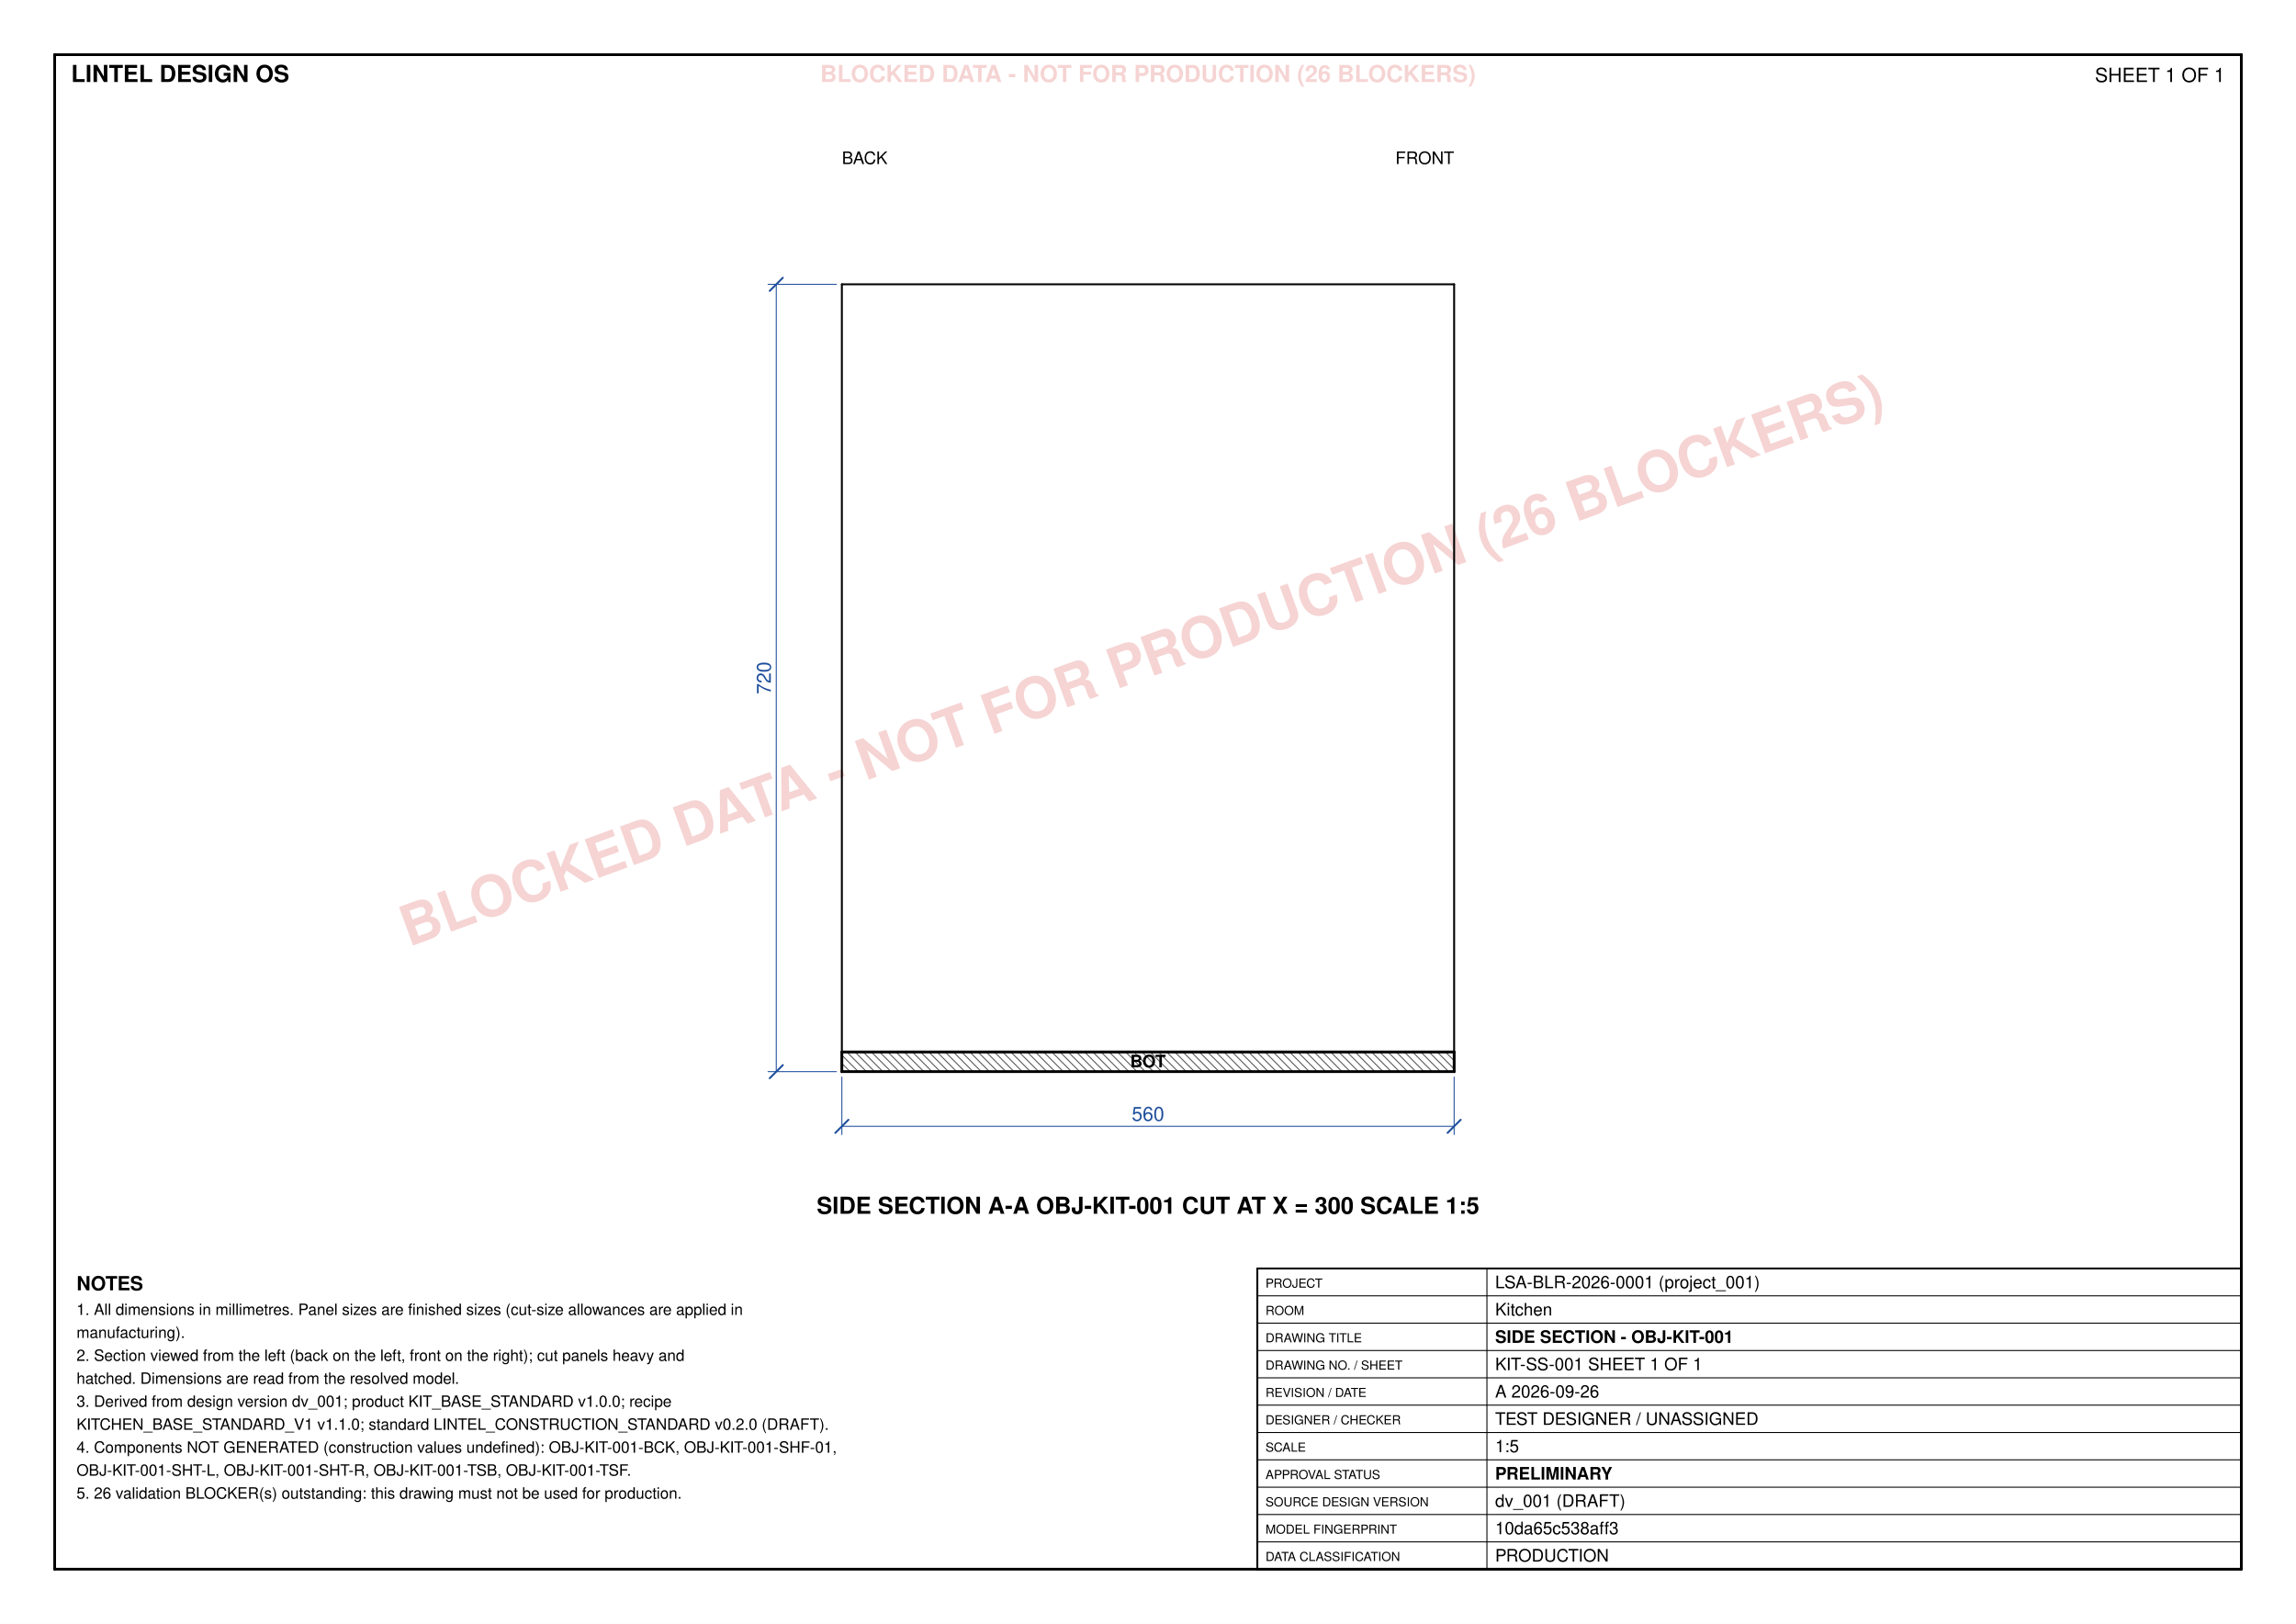
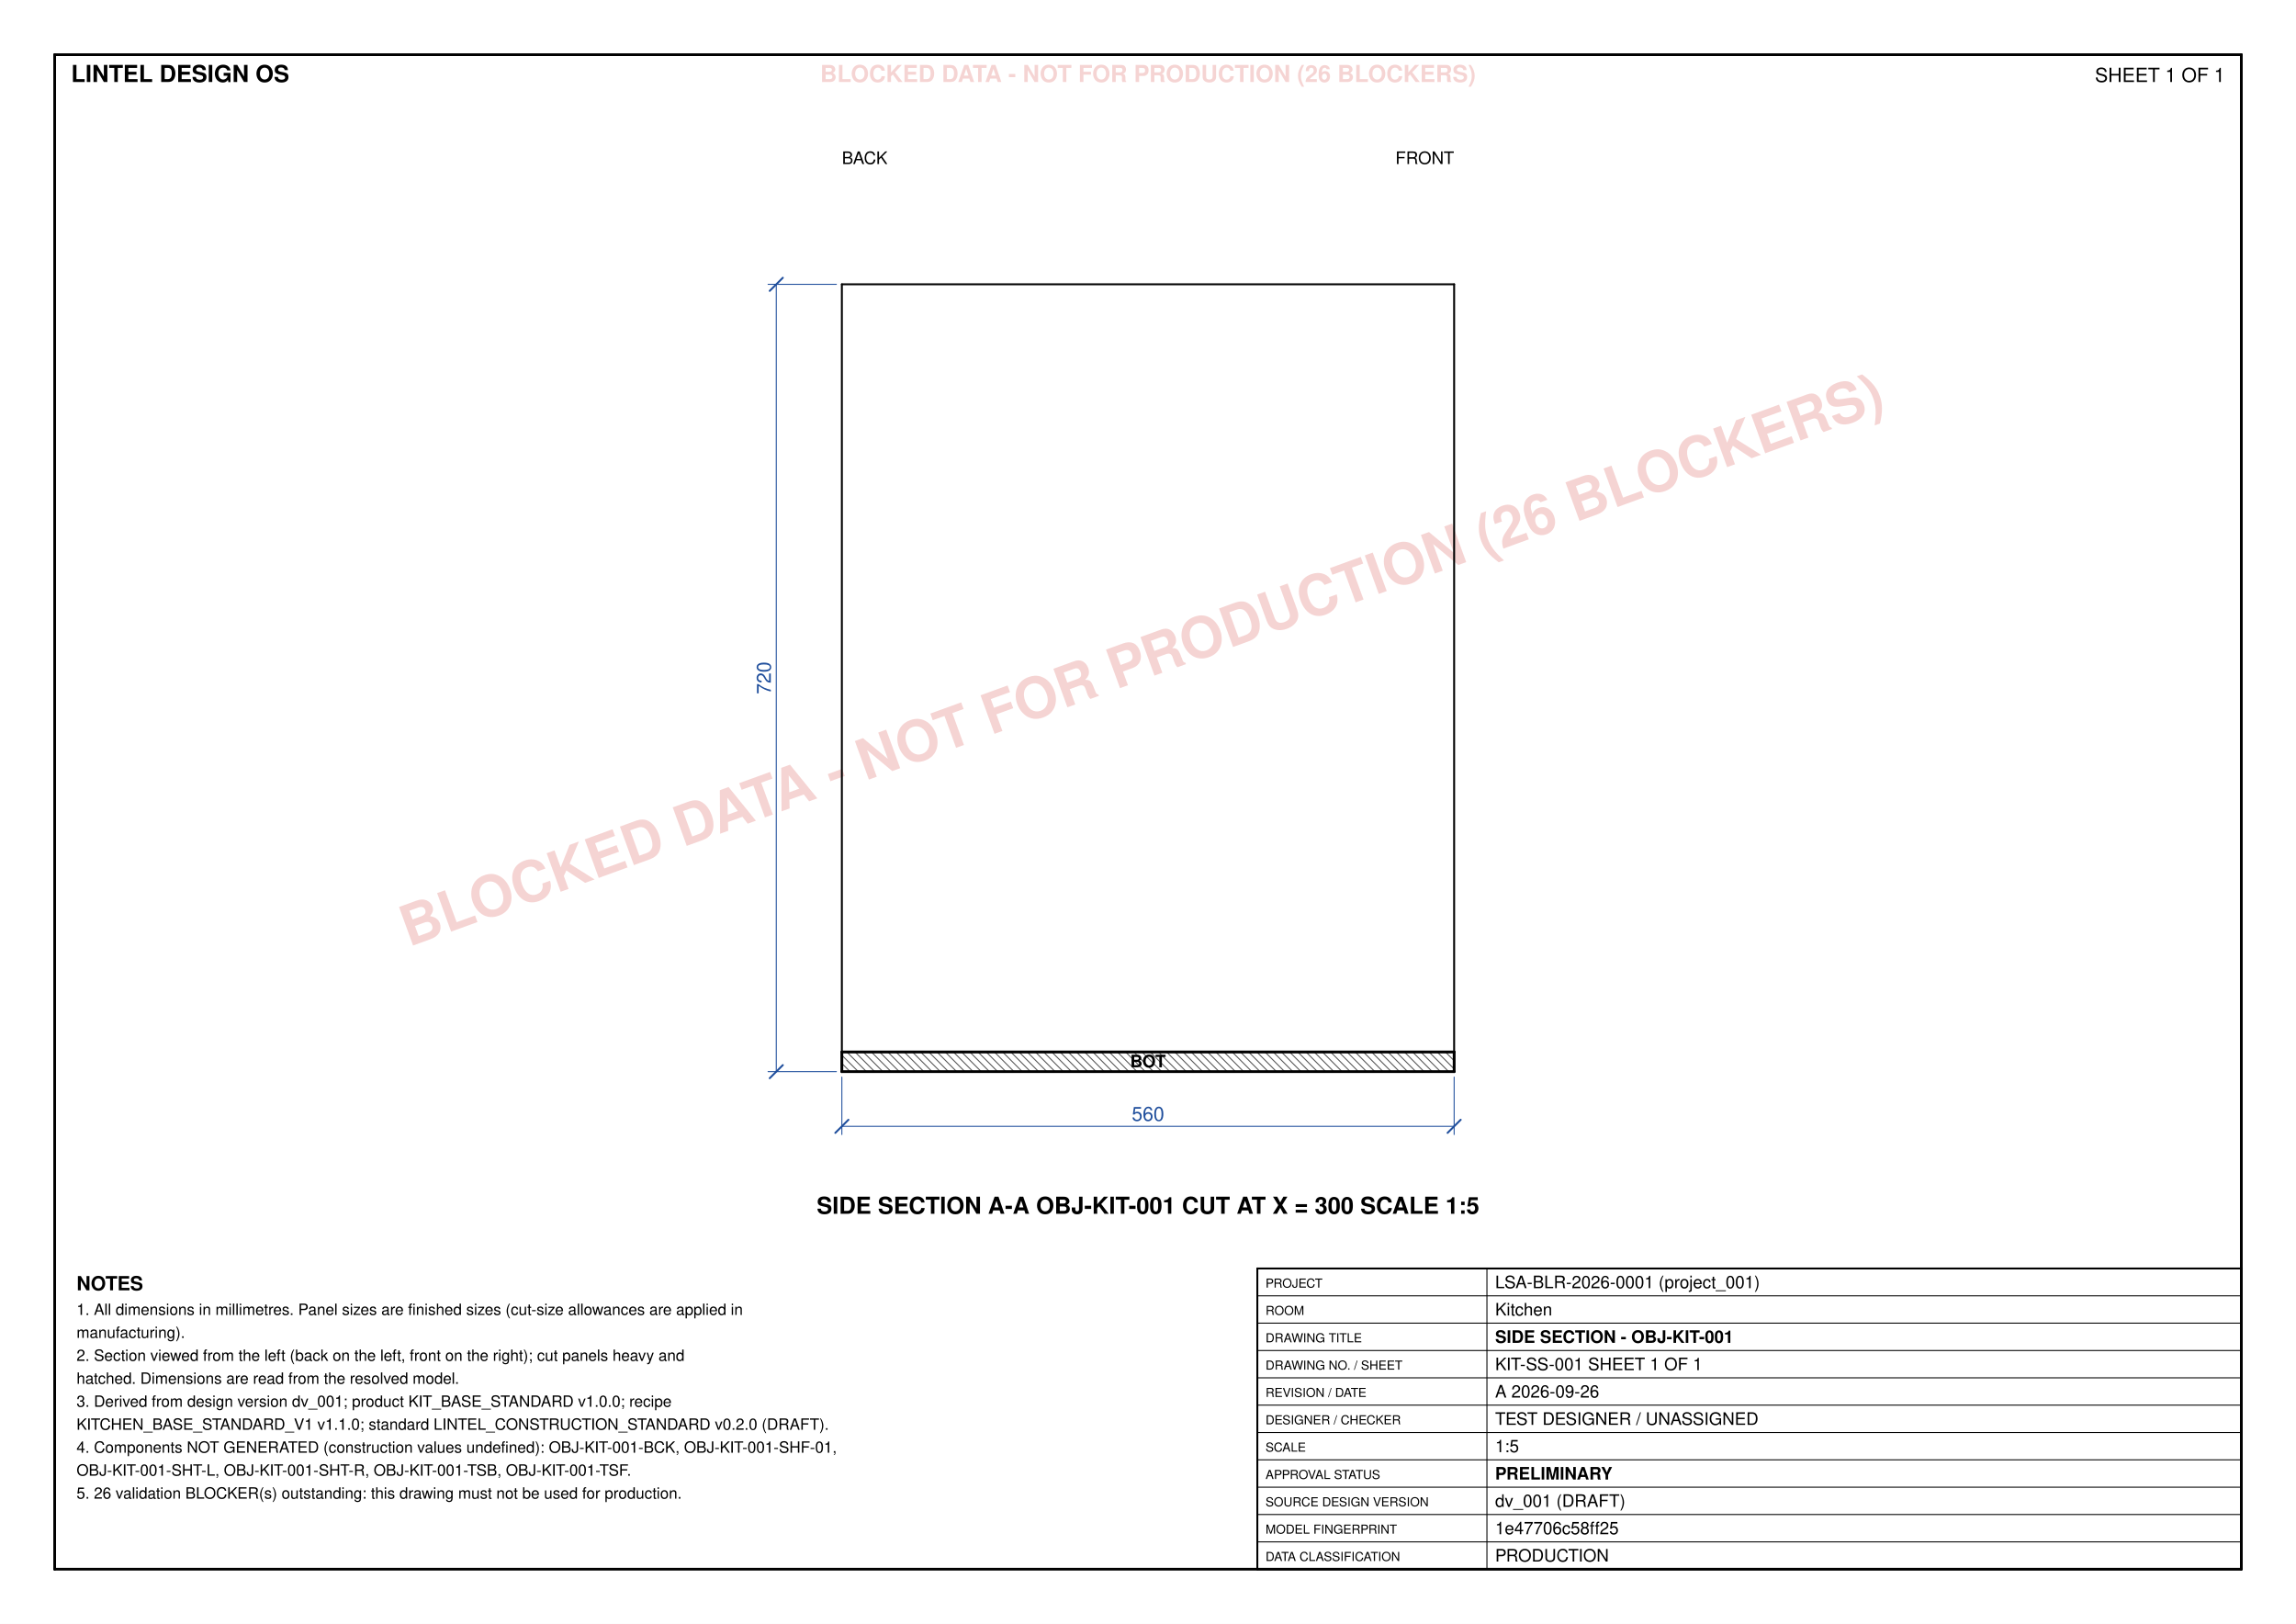
- <svg xmlns="http://www.w3.org/2000/svg" width="420mm" height="297mm" viewBox="0 0 420 297" data-drawing-id="DRW:dv_001:obj_001:SIDE_SECTION:KIT-SS-001:RA" data-drawing-type="SIDE_SECTION" data-status="PRELIMINARY" data-design-version="dv_001" data-model-fingerprint="10da65c538aff3" data-classification="PRODUCTION" data-content-hash="1a2f6ec7ef238d" data-sheet="1/1">
+ <svg xmlns="http://www.w3.org/2000/svg" width="420mm" height="297mm" viewBox="0 0 420 297" data-drawing-id="DRW:dv_001:obj_001:SIDE_SECTION:KIT-SS-001:RA" data-drawing-type="SIDE_SECTION" data-status="PRELIMINARY" data-design-version="dv_001" data-model-fingerprint="1e47706c58ff25" data-classification="PRODUCTION" data-content-hash="16f98037401b4f" data-sheet="1/1">
  <rect x="0" y="0" width="420" height="297" fill="#ffffff" />
  <g id="WATERMARK" fill="#d9534f" stroke="#d9534f" opacity="0.25" font-family="Helvetica, Arial, sans-serif" stroke-linecap="round">
    <text stroke="none" x="210" y="124" font-size="10.286" text-anchor="middle" font-weight="bold" transform="rotate(-20 210 124)">BLOCKED DATA - NOT FOR PRODUCTION (26 BLOCKERS)</text>
    <text stroke="none" x="210" y="15" font-size="4.286" text-anchor="middle" font-weight="bold">BLOCKED DATA - NOT FOR PRODUCTION (26 BLOCKERS)</text>
  </g>
  <g id="BORDER" fill="#000000" stroke="#000000" font-family="Helvetica, Arial, sans-serif" stroke-linecap="round">
    <line fill="none" x1="10" y1="10" x2="410" y2="10" stroke-width="0.5" />
    <line fill="none" x1="410" y1="10" x2="410" y2="287" stroke-width="0.5" />
    <line fill="none" x1="410" y1="287" x2="10" y2="287" stroke-width="0.5" />
    <line fill="none" x1="10" y1="287" x2="10" y2="10" stroke-width="0.5" />
    <text stroke="none" x="13" y="15" font-size="4.286" text-anchor="start" font-weight="bold">LINTEL DESIGN OS</text>
    <text stroke="none" x="407" y="15" font-size="3.571" text-anchor="end">SHEET 1 OF 1</text>
  </g>
  <g id="HIDDEN" fill="#555555" stroke="#555555" font-family="Helvetica, Arial, sans-serif" stroke-linecap="round">
    <line fill="none" x1="154" y1="194.5" x2="155.5" y2="196" stroke-width="0.18" />
    <line fill="none" x1="154" y1="193" x2="157" y2="196" stroke-width="0.18" />
    <line fill="none" x1="154.9" y1="192.4" x2="158.5" y2="196" stroke-width="0.18" />
    <line fill="none" x1="156.4" y1="192.4" x2="160" y2="196" stroke-width="0.18" />
    <line fill="none" x1="157.9" y1="192.4" x2="161.5" y2="196" stroke-width="0.18" />
    <line fill="none" x1="159.4" y1="192.4" x2="163" y2="196" stroke-width="0.18" />
    <line fill="none" x1="160.9" y1="192.4" x2="164.5" y2="196" stroke-width="0.18" />
    <line fill="none" x1="162.4" y1="192.4" x2="166" y2="196" stroke-width="0.18" />
    <line fill="none" x1="163.9" y1="192.4" x2="167.5" y2="196" stroke-width="0.18" />
    <line fill="none" x1="165.4" y1="192.4" x2="169" y2="196" stroke-width="0.18" />
    <line fill="none" x1="166.9" y1="192.4" x2="170.5" y2="196" stroke-width="0.18" />
    <line fill="none" x1="168.4" y1="192.4" x2="172" y2="196" stroke-width="0.18" />
    <line fill="none" x1="169.9" y1="192.4" x2="173.5" y2="196" stroke-width="0.18" />
    <line fill="none" x1="171.4" y1="192.4" x2="175" y2="196" stroke-width="0.18" />
    <line fill="none" x1="172.9" y1="192.4" x2="176.5" y2="196" stroke-width="0.18" />
    <line fill="none" x1="174.4" y1="192.4" x2="178" y2="196" stroke-width="0.18" />
    <line fill="none" x1="175.9" y1="192.4" x2="179.5" y2="196" stroke-width="0.18" />
    <line fill="none" x1="177.4" y1="192.4" x2="181" y2="196" stroke-width="0.18" />
    <line fill="none" x1="178.9" y1="192.4" x2="182.5" y2="196" stroke-width="0.18" />
    <line fill="none" x1="180.4" y1="192.4" x2="184" y2="196" stroke-width="0.18" />
    <line fill="none" x1="181.9" y1="192.4" x2="185.5" y2="196" stroke-width="0.18" />
    <line fill="none" x1="183.4" y1="192.4" x2="187" y2="196" stroke-width="0.18" />
    <line fill="none" x1="184.9" y1="192.4" x2="188.5" y2="196" stroke-width="0.18" />
    <line fill="none" x1="186.4" y1="192.4" x2="190" y2="196" stroke-width="0.18" />
    <line fill="none" x1="187.9" y1="192.4" x2="191.5" y2="196" stroke-width="0.18" />
    <line fill="none" x1="189.4" y1="192.4" x2="193" y2="196" stroke-width="0.18" />
    <line fill="none" x1="190.9" y1="192.4" x2="194.5" y2="196" stroke-width="0.18" />
    <line fill="none" x1="192.4" y1="192.4" x2="196" y2="196" stroke-width="0.18" />
    <line fill="none" x1="193.9" y1="192.4" x2="197.5" y2="196" stroke-width="0.18" />
    <line fill="none" x1="195.4" y1="192.4" x2="199" y2="196" stroke-width="0.18" />
    <line fill="none" x1="196.9" y1="192.4" x2="200.5" y2="196" stroke-width="0.18" />
    <line fill="none" x1="198.4" y1="192.4" x2="202" y2="196" stroke-width="0.18" />
    <line fill="none" x1="199.9" y1="192.4" x2="203.5" y2="196" stroke-width="0.18" />
    <line fill="none" x1="201.4" y1="192.4" x2="205" y2="196" stroke-width="0.18" />
    <line fill="none" x1="202.9" y1="192.4" x2="206.5" y2="196" stroke-width="0.18" />
    <line fill="none" x1="204.4" y1="192.4" x2="208" y2="196" stroke-width="0.18" />
    <line fill="none" x1="205.9" y1="192.4" x2="209.5" y2="196" stroke-width="0.18" />
    <line fill="none" x1="207.4" y1="192.4" x2="211" y2="196" stroke-width="0.18" />
    <line fill="none" x1="208.9" y1="192.4" x2="212.5" y2="196" stroke-width="0.18" />
    <line fill="none" x1="210.4" y1="192.4" x2="214" y2="196" stroke-width="0.18" />
    <line fill="none" x1="211.9" y1="192.4" x2="215.5" y2="196" stroke-width="0.18" />
    <line fill="none" x1="213.4" y1="192.4" x2="217" y2="196" stroke-width="0.18" />
    <line fill="none" x1="214.9" y1="192.4" x2="218.5" y2="196" stroke-width="0.18" />
    <line fill="none" x1="216.4" y1="192.4" x2="220" y2="196" stroke-width="0.18" />
    <line fill="none" x1="217.9" y1="192.4" x2="221.5" y2="196" stroke-width="0.18" />
    <line fill="none" x1="219.4" y1="192.4" x2="223" y2="196" stroke-width="0.18" />
    <line fill="none" x1="220.9" y1="192.4" x2="224.5" y2="196" stroke-width="0.18" />
    <line fill="none" x1="222.4" y1="192.4" x2="226" y2="196" stroke-width="0.18" />
    <line fill="none" x1="223.9" y1="192.4" x2="227.5" y2="196" stroke-width="0.18" />
    <line fill="none" x1="225.4" y1="192.4" x2="229" y2="196" stroke-width="0.18" />
    <line fill="none" x1="226.9" y1="192.4" x2="230.5" y2="196" stroke-width="0.18" />
    <line fill="none" x1="228.4" y1="192.4" x2="232" y2="196" stroke-width="0.18" />
    <line fill="none" x1="229.9" y1="192.4" x2="233.5" y2="196" stroke-width="0.18" />
    <line fill="none" x1="231.4" y1="192.4" x2="235" y2="196" stroke-width="0.18" />
    <line fill="none" x1="232.9" y1="192.4" x2="236.5" y2="196" stroke-width="0.18" />
    <line fill="none" x1="234.4" y1="192.4" x2="238" y2="196" stroke-width="0.18" />
    <line fill="none" x1="235.9" y1="192.4" x2="239.5" y2="196" stroke-width="0.18" />
    <line fill="none" x1="237.4" y1="192.4" x2="241" y2="196" stroke-width="0.18" />
    <line fill="none" x1="238.9" y1="192.4" x2="242.5" y2="196" stroke-width="0.18" />
    <line fill="none" x1="240.4" y1="192.4" x2="244" y2="196" stroke-width="0.18" />
    <line fill="none" x1="241.9" y1="192.4" x2="245.5" y2="196" stroke-width="0.18" />
    <line fill="none" x1="243.4" y1="192.4" x2="247" y2="196" stroke-width="0.18" />
    <line fill="none" x1="244.9" y1="192.4" x2="248.5" y2="196" stroke-width="0.18" />
    <line fill="none" x1="246.4" y1="192.4" x2="250" y2="196" stroke-width="0.18" />
    <line fill="none" x1="247.9" y1="192.4" x2="251.5" y2="196" stroke-width="0.18" />
    <line fill="none" x1="249.4" y1="192.4" x2="253" y2="196" stroke-width="0.18" />
    <line fill="none" x1="250.9" y1="192.4" x2="254.5" y2="196" stroke-width="0.18" />
    <line fill="none" x1="252.4" y1="192.4" x2="256" y2="196" stroke-width="0.18" />
    <line fill="none" x1="253.9" y1="192.4" x2="257.5" y2="196" stroke-width="0.18" />
    <line fill="none" x1="255.4" y1="192.4" x2="259" y2="196" stroke-width="0.18" />
    <line fill="none" x1="256.9" y1="192.4" x2="260.5" y2="196" stroke-width="0.18" />
    <line fill="none" x1="258.4" y1="192.4" x2="262" y2="196" stroke-width="0.18" />
    <line fill="none" x1="259.9" y1="192.4" x2="263.5" y2="196" stroke-width="0.18" />
    <line fill="none" x1="261.4" y1="192.4" x2="265" y2="196" stroke-width="0.18" />
    <line fill="none" x1="262.9" y1="192.4" x2="266" y2="195.5" stroke-width="0.18" />
    <line fill="none" x1="264.4" y1="192.4" x2="266" y2="194" stroke-width="0.18" />
    <line fill="none" x1="265.9" y1="192.4" x2="266" y2="192.5" stroke-width="0.18" />
  </g>
  <g id="VISIBLE" fill="#000000" stroke="#000000" font-family="Helvetica, Arial, sans-serif" stroke-linecap="round">
    <line fill="none" x1="154" y1="196" x2="266" y2="196" stroke-width="0.35" />
    <line fill="none" x1="154" y1="192.4" x2="266" y2="192.4" stroke-width="0.35" />
    <line fill="none" x1="154" y1="52" x2="266" y2="52" stroke-width="0.35" />
    <line fill="none" x1="154" y1="196" x2="154" y2="52" stroke-width="0.35" />
    <line fill="none" x1="266" y1="196" x2="266" y2="52" stroke-width="0.35" />
    <line fill="none" x1="154" y1="192.4" x2="266" y2="192.4" stroke-width="0.5" />
    <line fill="none" x1="266" y1="192.4" x2="266" y2="196" stroke-width="0.5" />
    <line fill="none" x1="266" y1="196" x2="154" y2="196" stroke-width="0.5" />
    <line fill="none" x1="154" y1="196" x2="154" y2="192.4" stroke-width="0.5" />
  </g>
  <g id="DIMENSION" fill="#1f4e9c" stroke="#1f4e9c" font-family="Helvetica, Arial, sans-serif" stroke-linecap="round">
    <line fill="none" x1="153" y1="196" x2="140.5" y2="196" stroke-width="0.18" />
    <line fill="none" x1="140.8" y1="197.2" x2="143.2" y2="194.8" stroke-width="0.35" />
    <line fill="none" x1="153" y1="52" x2="140.5" y2="52" stroke-width="0.18" />
    <line fill="none" x1="140.8" y1="53.2" x2="143.2" y2="50.8" stroke-width="0.35" />
    <line fill="none" x1="142" y1="196" x2="142" y2="52" stroke-width="0.18" />
    <text stroke="none" x="141" y="124" font-size="3.571" text-anchor="middle" transform="rotate(-90 141 124)">720</text>
    <line fill="none" x1="154" y1="197" x2="154" y2="207.5" stroke-width="0.18" />
    <line fill="none" x1="152.8" y1="207.2" x2="155.2" y2="204.8" stroke-width="0.35" />
    <line fill="none" x1="266" y1="197" x2="266" y2="207.5" stroke-width="0.18" />
    <line fill="none" x1="264.8" y1="207.2" x2="267.2" y2="204.8" stroke-width="0.35" />
    <line fill="none" x1="154" y1="206" x2="266" y2="206" stroke-width="0.18" />
    <text stroke="none" x="210" y="205" font-size="3.571" text-anchor="middle">560</text>
  </g>
  <g id="ANNOTATION" fill="#000000" stroke="#000000" font-family="Helvetica, Arial, sans-serif" stroke-linecap="round">
    <text stroke="none" x="210" y="195.2" font-size="3.143" text-anchor="middle" font-weight="bold">BOT</text>
    <text stroke="none" x="210" y="222" font-size="4.286" text-anchor="middle" font-weight="bold">SIDE SECTION A-A  OBJ-KIT-001  CUT AT X = 300  SCALE 1:5</text>
    <text stroke="none" x="154" y="30" font-size="3.143" text-anchor="start">BACK</text>
    <text stroke="none" x="266" y="30" font-size="3.143" text-anchor="end">FRONT</text>
    <text stroke="none" x="14" y="236" font-size="3.571" text-anchor="start" font-weight="bold">NOTES</text>
    <text stroke="none" x="14" y="240.5" font-size="2.857" text-anchor="start">1. All dimensions in millimetres. Panel sizes are finished sizes (cut-size allowances are applied in</text>
    <text stroke="none" x="14" y="244.7" font-size="2.857" text-anchor="start">   manufacturing).</text>
    <text stroke="none" x="14" y="248.9" font-size="2.857" text-anchor="start">2. Section viewed from the left (back on the left, front on the right); cut panels heavy and</text>
    <text stroke="none" x="14" y="253.1" font-size="2.857" text-anchor="start">   hatched. Dimensions are read from the resolved model.</text>
    <text stroke="none" x="14" y="257.3" font-size="2.857" text-anchor="start">3. Derived from design version dv_001; product KIT_BASE_STANDARD v1.0.0; recipe</text>
    <text stroke="none" x="14" y="261.5" font-size="2.857" text-anchor="start">   KITCHEN_BASE_STANDARD_V1 v1.1.0; standard LINTEL_CONSTRUCTION_STANDARD v0.2.0 (DRAFT).</text>
    <text stroke="none" x="14" y="265.7" font-size="2.857" text-anchor="start">4. Components NOT GENERATED (construction values undefined): OBJ-KIT-001-BCK, OBJ-KIT-001-SHF-01,</text>
    <text stroke="none" x="14" y="269.9" font-size="2.857" text-anchor="start">   OBJ-KIT-001-SHT-L, OBJ-KIT-001-SHT-R, OBJ-KIT-001-TSB, OBJ-KIT-001-TSF.</text>
    <text stroke="none" x="14" y="274.1" font-size="2.857" text-anchor="start">5. 26 validation BLOCKER(s) outstanding: this drawing must not be used for production.</text>
  </g>
  <g id="TITLE_BLOCK" fill="#000000" stroke="#000000" font-family="Helvetica, Arial, sans-serif" stroke-linecap="round">
    <line fill="none" x1="230" y1="232" x2="410" y2="232" stroke-width="0.35" />
    <line fill="none" x1="410" y1="232" x2="410" y2="287" stroke-width="0.35" />
    <line fill="none" x1="410" y1="287" x2="230" y2="287" stroke-width="0.35" />
    <line fill="none" x1="230" y1="287" x2="230" y2="232" stroke-width="0.35" />
    <line fill="none" x1="272" y1="232" x2="272" y2="287" stroke-width="0.18" />
    <text stroke="none" x="231.5" y="235.5" font-size="2.286" text-anchor="start">PROJECT</text>
    <text stroke="none" x="273.5" y="235.6" font-size="3.143" text-anchor="start">LSA-BLR-2026-0001 (project_001)</text>
    <line fill="none" x1="230" y1="237" x2="410" y2="237" stroke-width="0.18" />
    <text stroke="none" x="231.5" y="240.5" font-size="2.286" text-anchor="start">ROOM</text>
    <text stroke="none" x="273.5" y="240.6" font-size="3.143" text-anchor="start">Kitchen</text>
    <line fill="none" x1="230" y1="242" x2="410" y2="242" stroke-width="0.18" />
    <text stroke="none" x="231.5" y="245.5" font-size="2.286" text-anchor="start">DRAWING TITLE</text>
    <text stroke="none" x="273.5" y="245.6" font-size="3.143" text-anchor="start" font-weight="bold">SIDE SECTION - OBJ-KIT-001</text>
    <line fill="none" x1="230" y1="247" x2="410" y2="247" stroke-width="0.18" />
    <text stroke="none" x="231.5" y="250.5" font-size="2.286" text-anchor="start">DRAWING NO. / SHEET</text>
    <text stroke="none" x="273.5" y="250.6" font-size="3.143" text-anchor="start">KIT-SS-001   SHEET 1 OF 1</text>
    <line fill="none" x1="230" y1="252" x2="410" y2="252" stroke-width="0.18" />
    <text stroke="none" x="231.5" y="255.5" font-size="2.286" text-anchor="start">REVISION / DATE</text>
    <text stroke="none" x="273.5" y="255.6" font-size="3.143" text-anchor="start">A   2026-09-26</text>
    <line fill="none" x1="230" y1="257" x2="410" y2="257" stroke-width="0.18" />
    <text stroke="none" x="231.5" y="260.5" font-size="2.286" text-anchor="start">DESIGNER / CHECKER</text>
    <text stroke="none" x="273.5" y="260.6" font-size="3.143" text-anchor="start">TEST DESIGNER / UNASSIGNED</text>
    <line fill="none" x1="230" y1="262" x2="410" y2="262" stroke-width="0.18" />
    <text stroke="none" x="231.5" y="265.5" font-size="2.286" text-anchor="start">SCALE</text>
    <text stroke="none" x="273.5" y="265.6" font-size="3.143" text-anchor="start">1:5</text>
    <line fill="none" x1="230" y1="267" x2="410" y2="267" stroke-width="0.18" />
    <text stroke="none" x="231.5" y="270.5" font-size="2.286" text-anchor="start">APPROVAL STATUS</text>
    <text stroke="none" x="273.5" y="270.6" font-size="3.143" text-anchor="start" font-weight="bold">PRELIMINARY</text>
    <line fill="none" x1="230" y1="272" x2="410" y2="272" stroke-width="0.18" />
    <text stroke="none" x="231.5" y="275.5" font-size="2.286" text-anchor="start">SOURCE DESIGN VERSION</text>
    <text stroke="none" x="273.5" y="275.6" font-size="3.143" text-anchor="start">dv_001 (DRAFT)</text>
    <line fill="none" x1="230" y1="277" x2="410" y2="277" stroke-width="0.18" />
    <text stroke="none" x="231.5" y="280.5" font-size="2.286" text-anchor="start">MODEL FINGERPRINT</text>
-     <text stroke="none" x="273.5" y="280.6" font-size="3.143" text-anchor="start">10da65c538aff3</text>
+     <text stroke="none" x="273.5" y="280.6" font-size="3.143" text-anchor="start">1e47706c58ff25</text>
    <line fill="none" x1="230" y1="282" x2="410" y2="282" stroke-width="0.18" />
    <text stroke="none" x="231.5" y="285.5" font-size="2.286" text-anchor="start">DATA CLASSIFICATION</text>
    <text stroke="none" x="273.5" y="285.6" font-size="3.143" text-anchor="start">PRODUCTION</text>
  </g>
</svg>
